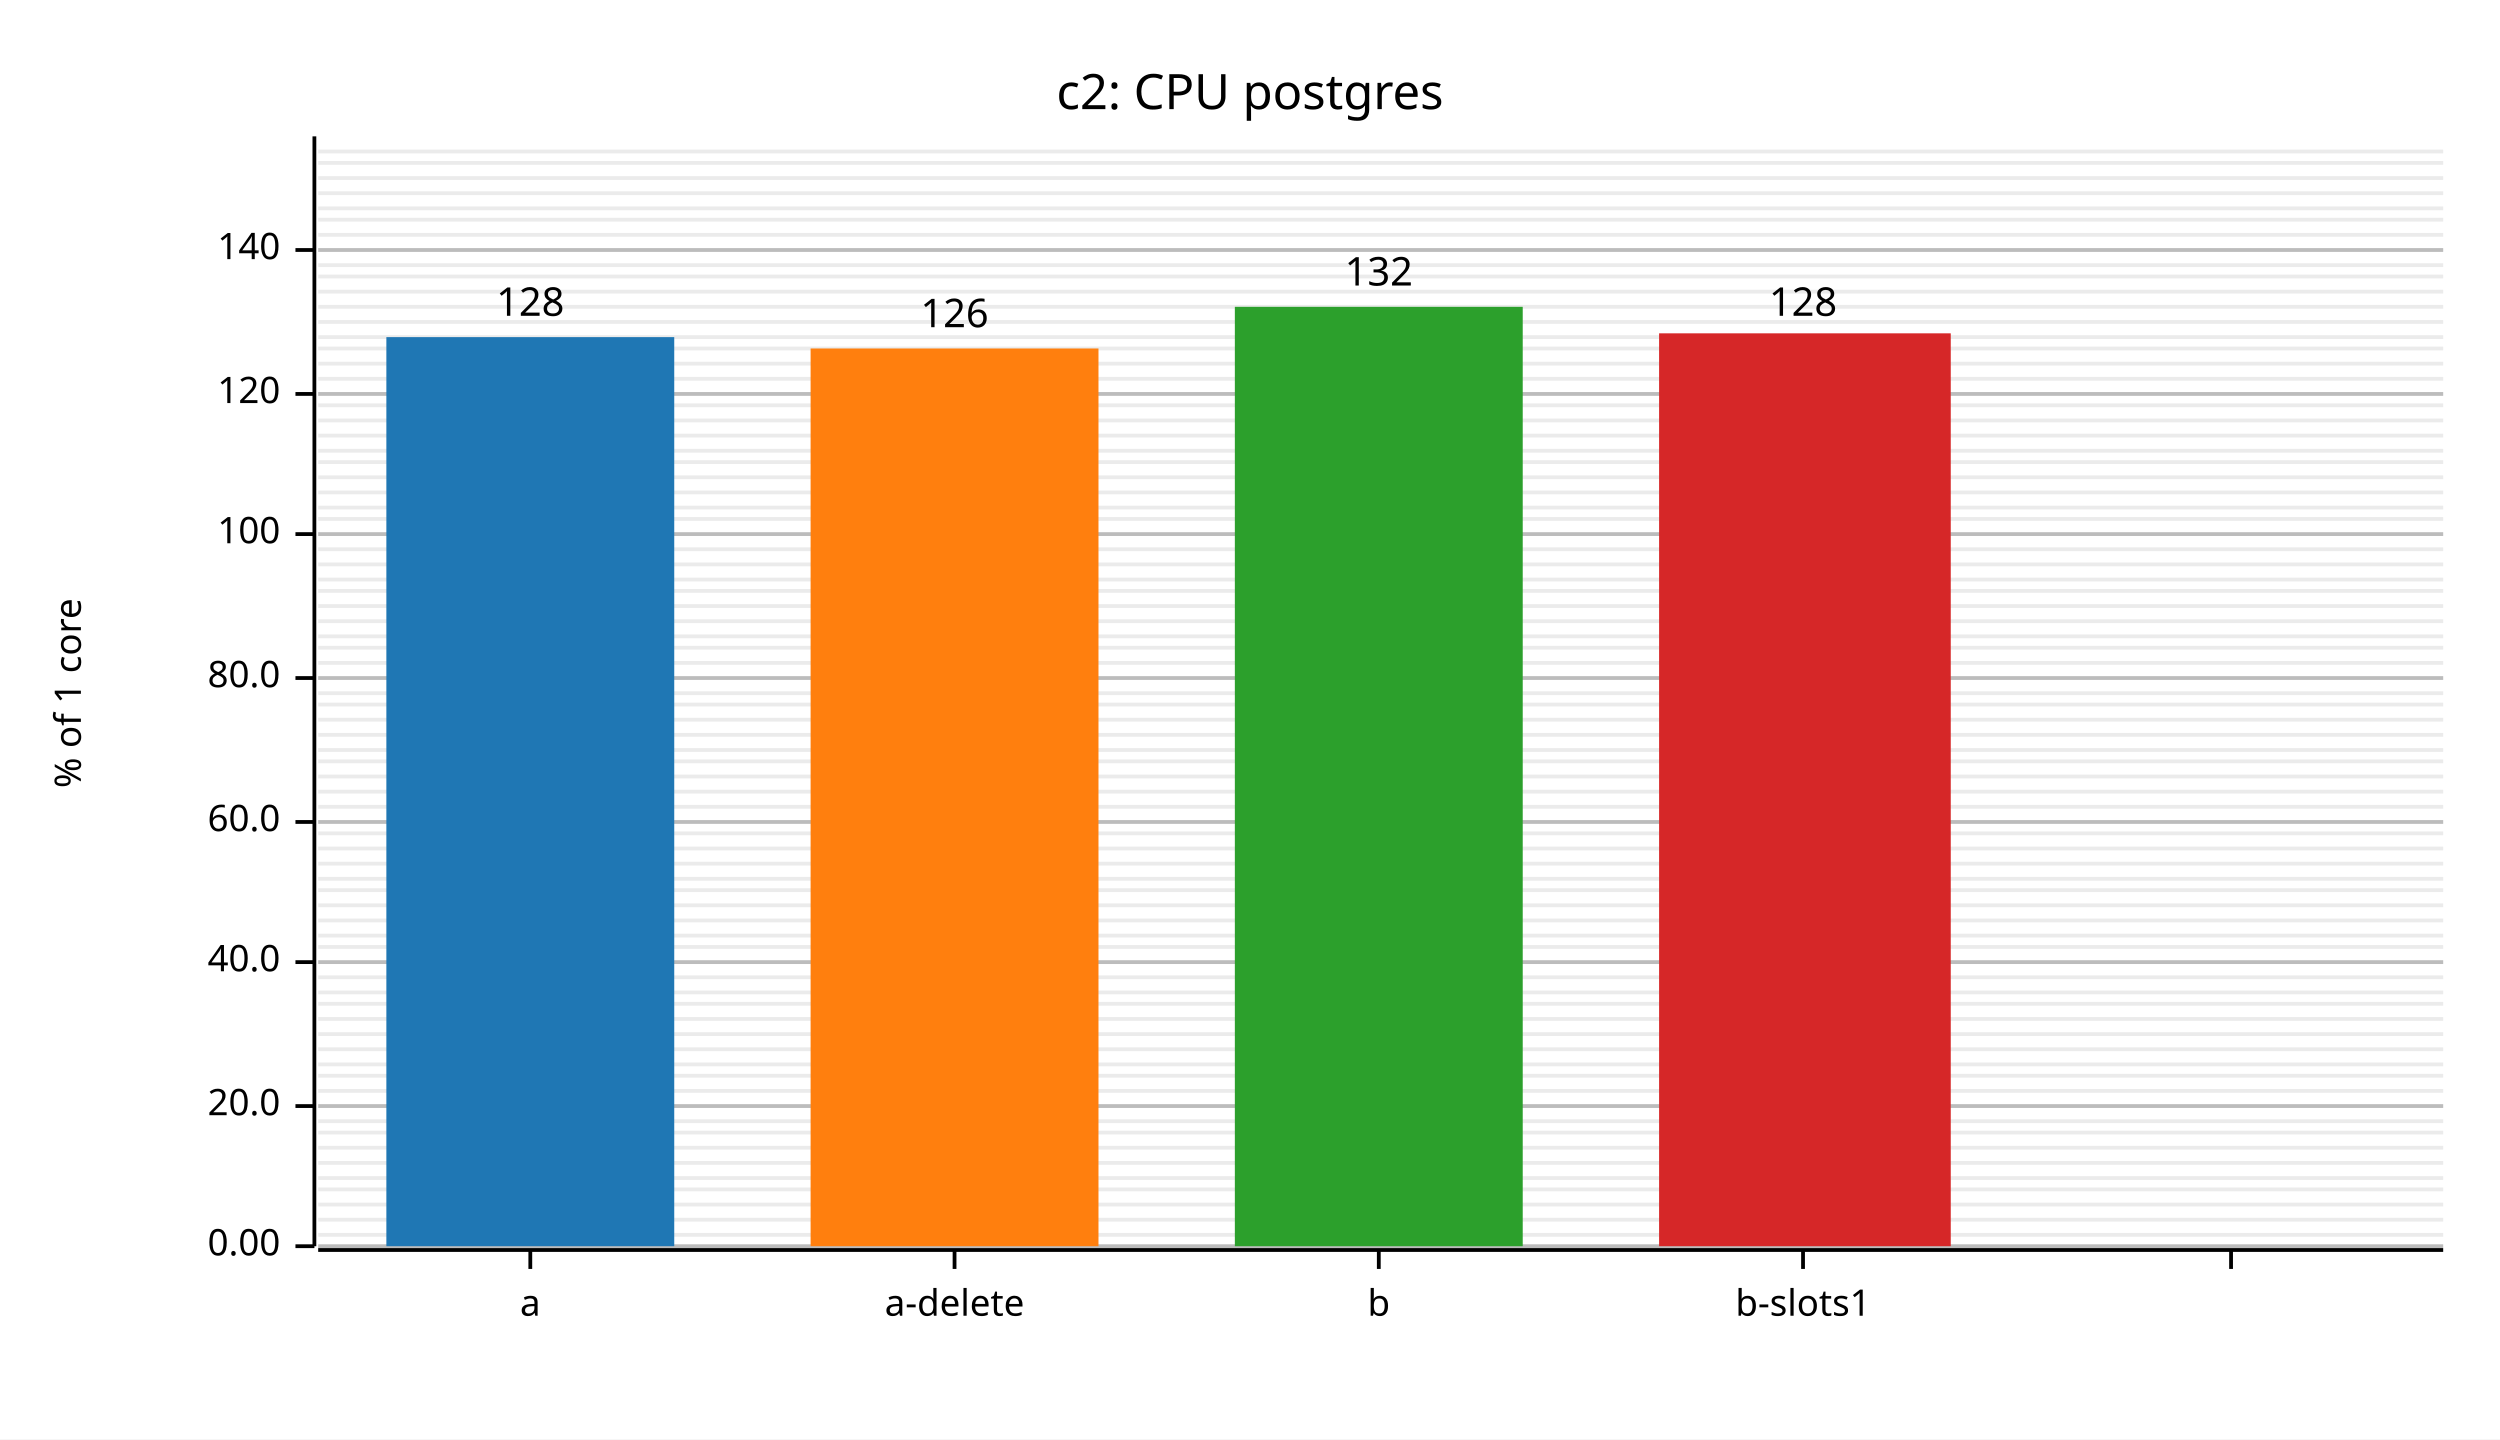
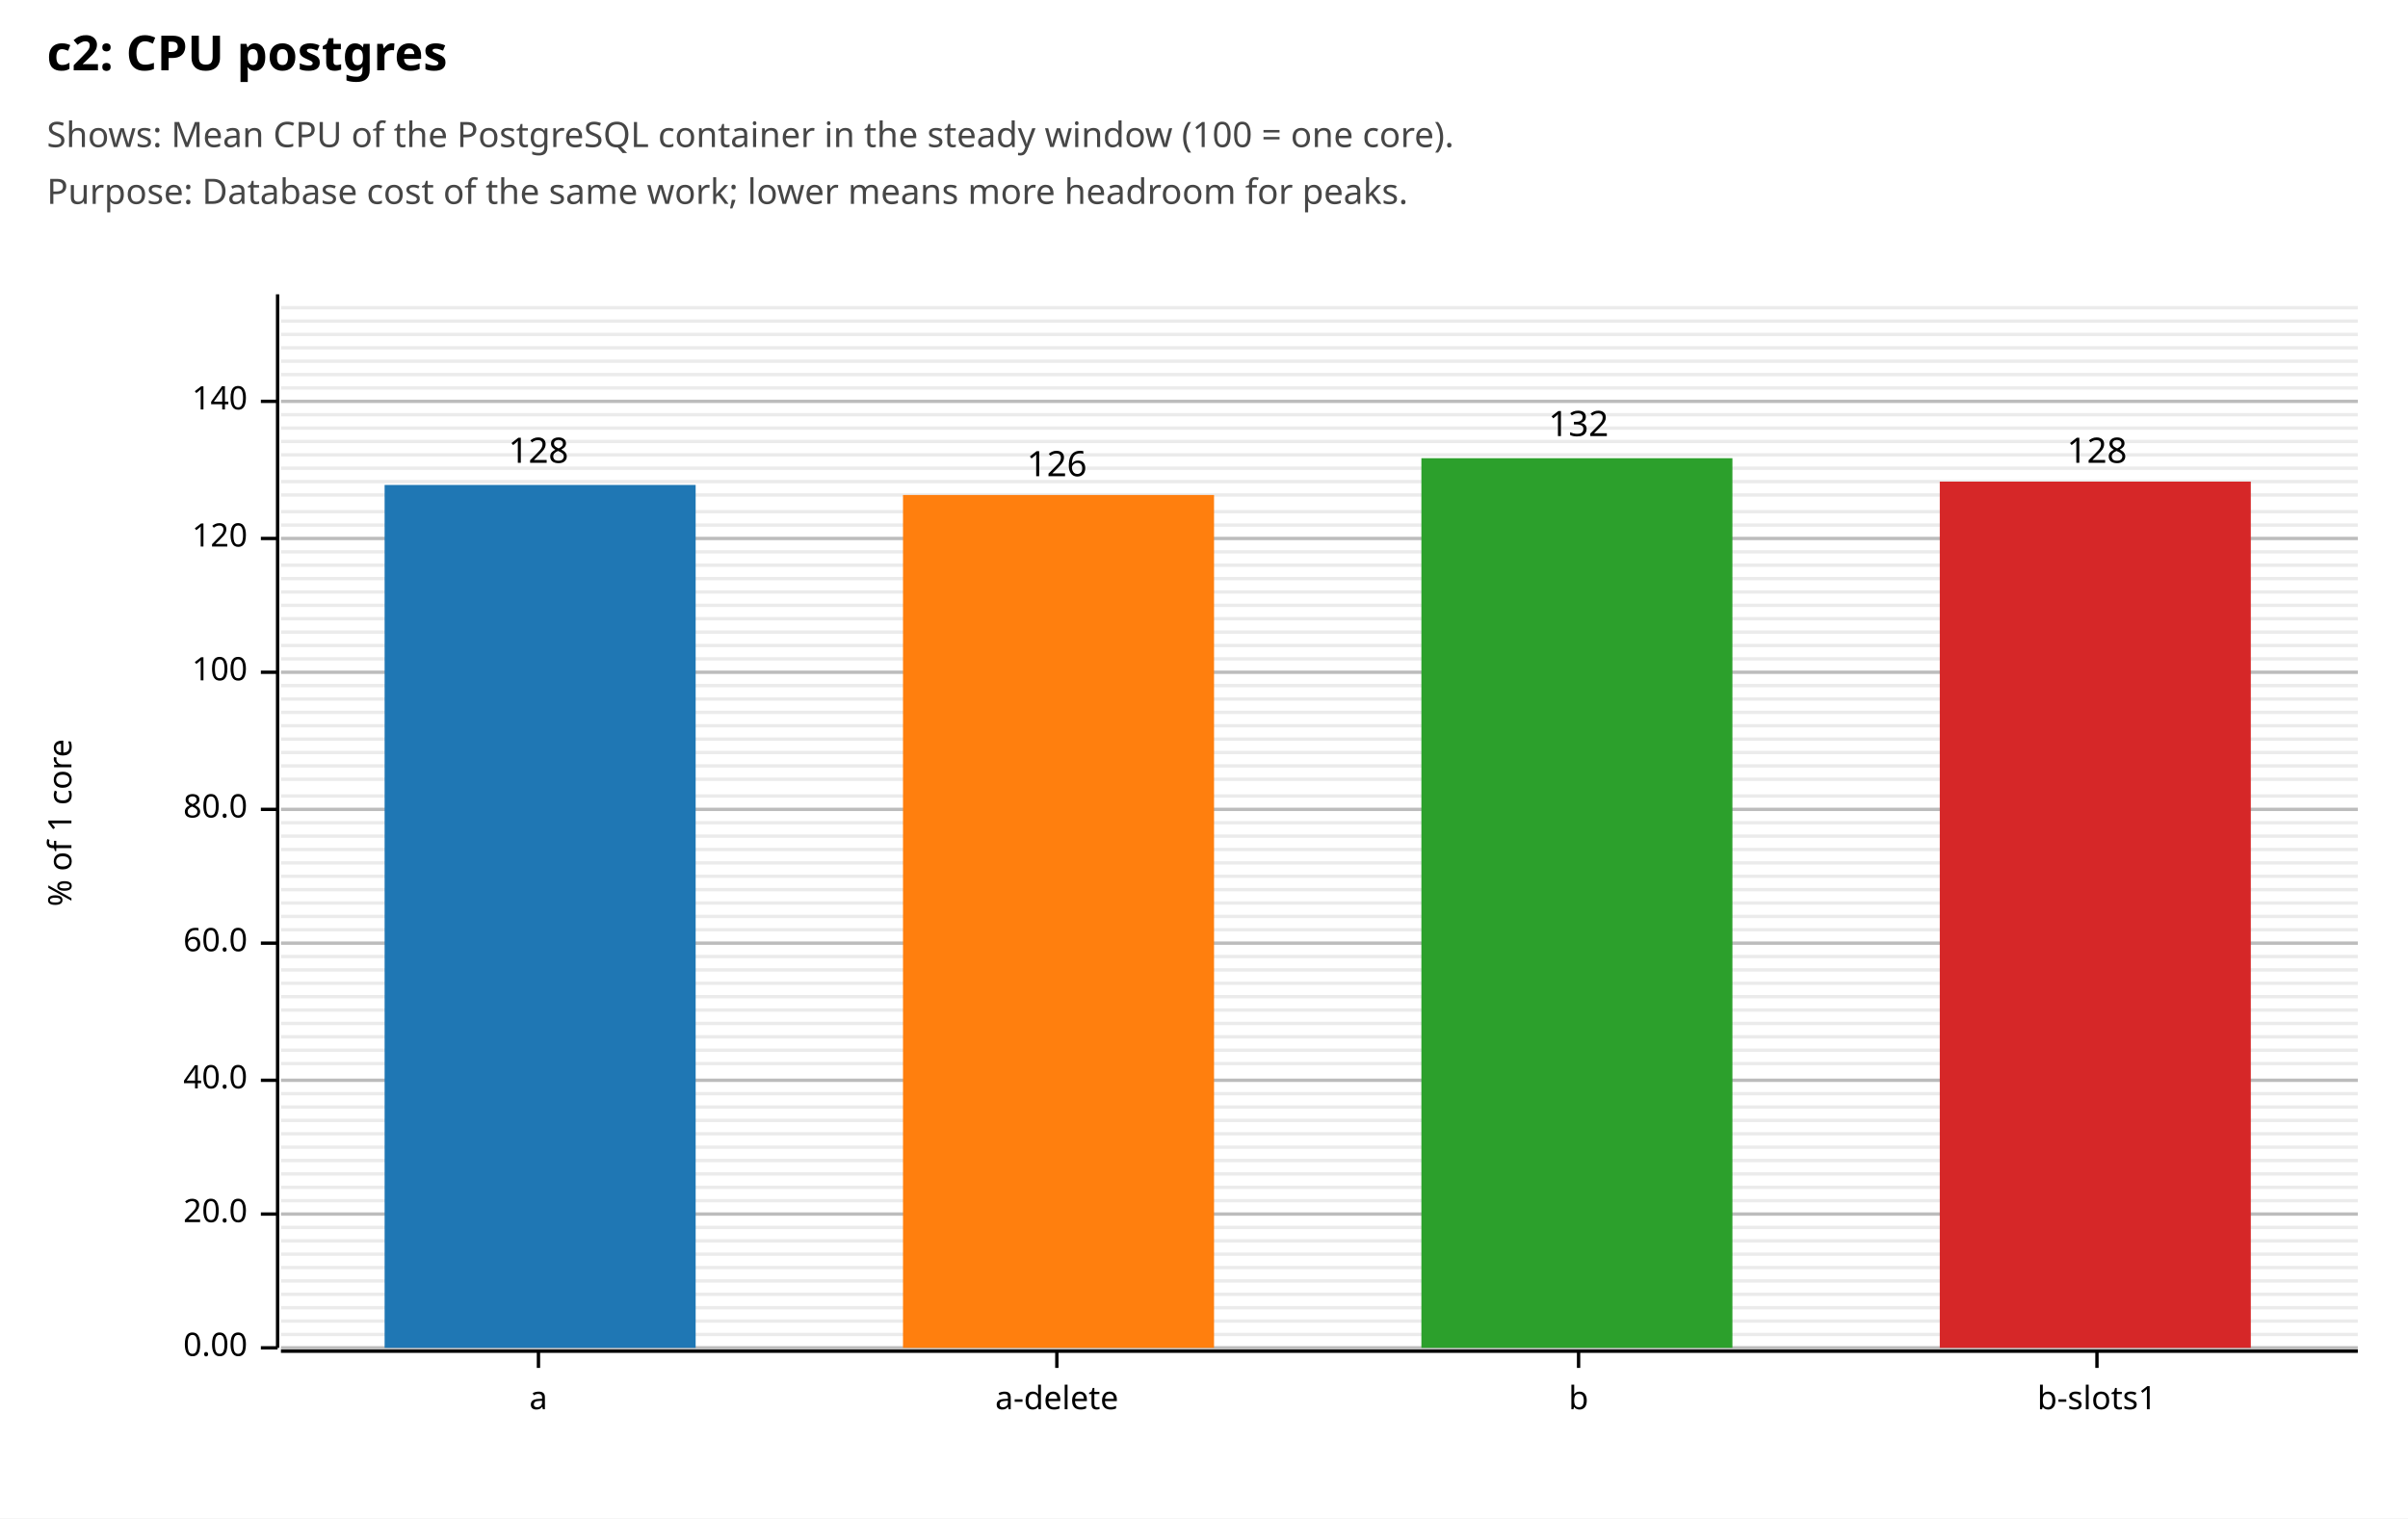
- <svg xmlns="http://www.w3.org/2000/svg" width="660" height="380" viewBox="0 0 660 380">
-   <rect x="0" y="0" width="660" height="380" opacity="1" fill="#FFFFFF" stroke="none" />
-   <text x="330" y="19" dy="0.76em" text-anchor="middle" font-family="sans-serif" font-size="12.903" opacity="1" fill="#000000">
+ <svg xmlns="http://www.w3.org/2000/svg" width="720" height="454" viewBox="0 0 720 454">
+   <rect x="0" y="0" width="720" height="454" opacity="1" fill="#FFFFFF" stroke="none" />
+   <text x="14" y="10" dy="0.76em" text-anchor="start" font-family="sans-serif" font-size="14.516" opacity="1" fill="#000000" font-weight="bold">
c2: CPU postgres
</text>
-   <line opacity="1" stroke="#EBEBEB" stroke-width="1" x1="84" y1="329" x2="645" y2="329" />
-   <line opacity="1" stroke="#EBEBEB" stroke-width="1" x1="84" y1="326" x2="645" y2="326" />
-   <line opacity="1" stroke="#EBEBEB" stroke-width="1" x1="84" y1="322" x2="645" y2="322" />
-   <line opacity="1" stroke="#EBEBEB" stroke-width="1" x1="84" y1="318" x2="645" y2="318" />
-   <line opacity="1" stroke="#EBEBEB" stroke-width="1" x1="84" y1="314" x2="645" y2="314" />
-   <line opacity="1" stroke="#EBEBEB" stroke-width="1" x1="84" y1="311" x2="645" y2="311" />
-   <line opacity="1" stroke="#EBEBEB" stroke-width="1" x1="84" y1="307" x2="645" y2="307" />
-   <line opacity="1" stroke="#EBEBEB" stroke-width="1" x1="84" y1="303" x2="645" y2="303" />
-   <line opacity="1" stroke="#EBEBEB" stroke-width="1" x1="84" y1="299" x2="645" y2="299" />
-   <line opacity="1" stroke="#EBEBEB" stroke-width="1" x1="84" y1="296" x2="645" y2="296" />
-   <line opacity="1" stroke="#EBEBEB" stroke-width="1" x1="84" y1="292" x2="645" y2="292" />
-   <line opacity="1" stroke="#EBEBEB" stroke-width="1" x1="84" y1="288" x2="645" y2="288" />
-   <line opacity="1" stroke="#EBEBEB" stroke-width="1" x1="84" y1="284" x2="645" y2="284" />
-   <line opacity="1" stroke="#EBEBEB" stroke-width="1" x1="84" y1="281" x2="645" y2="281" />
-   <line opacity="1" stroke="#EBEBEB" stroke-width="1" x1="84" y1="277" x2="645" y2="277" />
-   <line opacity="1" stroke="#EBEBEB" stroke-width="1" x1="84" y1="273" x2="645" y2="273" />
-   <line opacity="1" stroke="#EBEBEB" stroke-width="1" x1="84" y1="269" x2="645" y2="269" />
-   <line opacity="1" stroke="#EBEBEB" stroke-width="1" x1="84" y1="265" x2="645" y2="265" />
-   <line opacity="1" stroke="#EBEBEB" stroke-width="1" x1="84" y1="262" x2="645" y2="262" />
-   <line opacity="1" stroke="#EBEBEB" stroke-width="1" x1="84" y1="258" x2="645" y2="258" />
-   <line opacity="1" stroke="#EBEBEB" stroke-width="1" x1="84" y1="254" x2="645" y2="254" />
-   <line opacity="1" stroke="#EBEBEB" stroke-width="1" x1="84" y1="250" x2="645" y2="250" />
-   <line opacity="1" stroke="#EBEBEB" stroke-width="1" x1="84" y1="247" x2="645" y2="247" />
-   <line opacity="1" stroke="#EBEBEB" stroke-width="1" x1="84" y1="243" x2="645" y2="243" />
-   <line opacity="1" stroke="#EBEBEB" stroke-width="1" x1="84" y1="239" x2="645" y2="239" />
-   <line opacity="1" stroke="#EBEBEB" stroke-width="1" x1="84" y1="235" x2="645" y2="235" />
-   <line opacity="1" stroke="#EBEBEB" stroke-width="1" x1="84" y1="232" x2="645" y2="232" />
-   <line opacity="1" stroke="#EBEBEB" stroke-width="1" x1="84" y1="228" x2="645" y2="228" />
-   <line opacity="1" stroke="#EBEBEB" stroke-width="1" x1="84" y1="224" x2="645" y2="224" />
-   <line opacity="1" stroke="#EBEBEB" stroke-width="1" x1="84" y1="220" x2="645" y2="220" />
-   <line opacity="1" stroke="#EBEBEB" stroke-width="1" x1="84" y1="217" x2="645" y2="217" />
-   <line opacity="1" stroke="#EBEBEB" stroke-width="1" x1="84" y1="213" x2="645" y2="213" />
-   <line opacity="1" stroke="#EBEBEB" stroke-width="1" x1="84" y1="209" x2="645" y2="209" />
-   <line opacity="1" stroke="#EBEBEB" stroke-width="1" x1="84" y1="205" x2="645" y2="205" />
-   <line opacity="1" stroke="#EBEBEB" stroke-width="1" x1="84" y1="201" x2="645" y2="201" />
-   <line opacity="1" stroke="#EBEBEB" stroke-width="1" x1="84" y1="198" x2="645" y2="198" />
-   <line opacity="1" stroke="#EBEBEB" stroke-width="1" x1="84" y1="194" x2="645" y2="194" />
-   <line opacity="1" stroke="#EBEBEB" stroke-width="1" x1="84" y1="190" x2="645" y2="190" />
-   <line opacity="1" stroke="#EBEBEB" stroke-width="1" x1="84" y1="186" x2="645" y2="186" />
-   <line opacity="1" stroke="#EBEBEB" stroke-width="1" x1="84" y1="183" x2="645" y2="183" />
-   <line opacity="1" stroke="#EBEBEB" stroke-width="1" x1="84" y1="179" x2="645" y2="179" />
-   <line opacity="1" stroke="#EBEBEB" stroke-width="1" x1="84" y1="175" x2="645" y2="175" />
-   <line opacity="1" stroke="#EBEBEB" stroke-width="1" x1="84" y1="171" x2="645" y2="171" />
-   <line opacity="1" stroke="#EBEBEB" stroke-width="1" x1="84" y1="168" x2="645" y2="168" />
-   <line opacity="1" stroke="#EBEBEB" stroke-width="1" x1="84" y1="164" x2="645" y2="164" />
-   <line opacity="1" stroke="#EBEBEB" stroke-width="1" x1="84" y1="160" x2="645" y2="160" />
-   <line opacity="1" stroke="#EBEBEB" stroke-width="1" x1="84" y1="156" x2="645" y2="156" />
-   <line opacity="1" stroke="#EBEBEB" stroke-width="1" x1="84" y1="153" x2="645" y2="153" />
-   <line opacity="1" stroke="#EBEBEB" stroke-width="1" x1="84" y1="149" x2="645" y2="149" />
-   <line opacity="1" stroke="#EBEBEB" stroke-width="1" x1="84" y1="145" x2="645" y2="145" />
-   <line opacity="1" stroke="#EBEBEB" stroke-width="1" x1="84" y1="141" x2="645" y2="141" />
-   <line opacity="1" stroke="#EBEBEB" stroke-width="1" x1="84" y1="137" x2="645" y2="137" />
-   <line opacity="1" stroke="#EBEBEB" stroke-width="1" x1="84" y1="134" x2="645" y2="134" />
-   <line opacity="1" stroke="#EBEBEB" stroke-width="1" x1="84" y1="130" x2="645" y2="130" />
-   <line opacity="1" stroke="#EBEBEB" stroke-width="1" x1="84" y1="126" x2="645" y2="126" />
-   <line opacity="1" stroke="#EBEBEB" stroke-width="1" x1="84" y1="122" x2="645" y2="122" />
-   <line opacity="1" stroke="#EBEBEB" stroke-width="1" x1="84" y1="119" x2="645" y2="119" />
-   <line opacity="1" stroke="#EBEBEB" stroke-width="1" x1="84" y1="115" x2="645" y2="115" />
-   <line opacity="1" stroke="#EBEBEB" stroke-width="1" x1="84" y1="111" x2="645" y2="111" />
-   <line opacity="1" stroke="#EBEBEB" stroke-width="1" x1="84" y1="107" x2="645" y2="107" />
-   <line opacity="1" stroke="#EBEBEB" stroke-width="1" x1="84" y1="104" x2="645" y2="104" />
-   <line opacity="1" stroke="#EBEBEB" stroke-width="1" x1="84" y1="100" x2="645" y2="100" />
-   <line opacity="1" stroke="#EBEBEB" stroke-width="1" x1="84" y1="96" x2="645" y2="96" />
-   <line opacity="1" stroke="#EBEBEB" stroke-width="1" x1="84" y1="92" x2="645" y2="92" />
-   <line opacity="1" stroke="#EBEBEB" stroke-width="1" x1="84" y1="89" x2="645" y2="89" />
-   <line opacity="1" stroke="#EBEBEB" stroke-width="1" x1="84" y1="85" x2="645" y2="85" />
-   <line opacity="1" stroke="#EBEBEB" stroke-width="1" x1="84" y1="81" x2="645" y2="81" />
-   <line opacity="1" stroke="#EBEBEB" stroke-width="1" x1="84" y1="77" x2="645" y2="77" />
-   <line opacity="1" stroke="#EBEBEB" stroke-width="1" x1="84" y1="73" x2="645" y2="73" />
-   <line opacity="1" stroke="#EBEBEB" stroke-width="1" x1="84" y1="70" x2="645" y2="70" />
-   <line opacity="1" stroke="#EBEBEB" stroke-width="1" x1="84" y1="66" x2="645" y2="66" />
-   <line opacity="1" stroke="#EBEBEB" stroke-width="1" x1="84" y1="62" x2="645" y2="62" />
-   <line opacity="1" stroke="#EBEBEB" stroke-width="1" x1="84" y1="58" x2="645" y2="58" />
-   <line opacity="1" stroke="#EBEBEB" stroke-width="1" x1="84" y1="55" x2="645" y2="55" />
-   <line opacity="1" stroke="#EBEBEB" stroke-width="1" x1="84" y1="51" x2="645" y2="51" />
-   <line opacity="1" stroke="#EBEBEB" stroke-width="1" x1="84" y1="47" x2="645" y2="47" />
-   <line opacity="1" stroke="#EBEBEB" stroke-width="1" x1="84" y1="43" x2="645" y2="43" />
-   <line opacity="1" stroke="#EBEBEB" stroke-width="1" x1="84" y1="40" x2="645" y2="40" />
-   <text x="14" y="183" dy="0.76em" text-anchor="middle" font-family="sans-serif" font-size="9.677" opacity="1" fill="#000000" transform="rotate(270, 14, 183)">
+   <text x="14" y="36" dy="0.76em" text-anchor="start" font-family="sans-serif" font-size="10.484" opacity="1" fill="#464646">
+ Shows: Mean CPU of the PostgreSQL container in the steady window (100 = one core).
+ </text>
+   <text x="14" y="53" dy="0.76em" text-anchor="start" font-family="sans-serif" font-size="10.484" opacity="1" fill="#464646">
+ Purpose: Database cost of the same work; lower means more headroom for peaks.
+ </text>
+   <line opacity="1" stroke="#EBEBEB" stroke-width="1" x1="84" y1="403" x2="705" y2="403" />
+   <line opacity="1" stroke="#EBEBEB" stroke-width="1" x1="84" y1="399" x2="705" y2="399" />
+   <line opacity="1" stroke="#EBEBEB" stroke-width="1" x1="84" y1="395" x2="705" y2="395" />
+   <line opacity="1" stroke="#EBEBEB" stroke-width="1" x1="84" y1="391" x2="705" y2="391" />
+   <line opacity="1" stroke="#EBEBEB" stroke-width="1" x1="84" y1="387" x2="705" y2="387" />
+   <line opacity="1" stroke="#EBEBEB" stroke-width="1" x1="84" y1="383" x2="705" y2="383" />
+   <line opacity="1" stroke="#EBEBEB" stroke-width="1" x1="84" y1="379" x2="705" y2="379" />
+   <line opacity="1" stroke="#EBEBEB" stroke-width="1" x1="84" y1="375" x2="705" y2="375" />
+   <line opacity="1" stroke="#EBEBEB" stroke-width="1" x1="84" y1="371" x2="705" y2="371" />
+   <line opacity="1" stroke="#EBEBEB" stroke-width="1" x1="84" y1="367" x2="705" y2="367" />
+   <line opacity="1" stroke="#EBEBEB" stroke-width="1" x1="84" y1="363" x2="705" y2="363" />
+   <line opacity="1" stroke="#EBEBEB" stroke-width="1" x1="84" y1="359" x2="705" y2="359" />
+   <line opacity="1" stroke="#EBEBEB" stroke-width="1" x1="84" y1="355" x2="705" y2="355" />
+   <line opacity="1" stroke="#EBEBEB" stroke-width="1" x1="84" y1="351" x2="705" y2="351" />
+   <line opacity="1" stroke="#EBEBEB" stroke-width="1" x1="84" y1="347" x2="705" y2="347" />
+   <line opacity="1" stroke="#EBEBEB" stroke-width="1" x1="84" y1="343" x2="705" y2="343" />
+   <line opacity="1" stroke="#EBEBEB" stroke-width="1" x1="84" y1="339" x2="705" y2="339" />
+   <line opacity="1" stroke="#EBEBEB" stroke-width="1" x1="84" y1="335" x2="705" y2="335" />
+   <line opacity="1" stroke="#EBEBEB" stroke-width="1" x1="84" y1="331" x2="705" y2="331" />
+   <line opacity="1" stroke="#EBEBEB" stroke-width="1" x1="84" y1="327" x2="705" y2="327" />
+   <line opacity="1" stroke="#EBEBEB" stroke-width="1" x1="84" y1="323" x2="705" y2="323" />
+   <line opacity="1" stroke="#EBEBEB" stroke-width="1" x1="84" y1="318" x2="705" y2="318" />
+   <line opacity="1" stroke="#EBEBEB" stroke-width="1" x1="84" y1="314" x2="705" y2="314" />
+   <line opacity="1" stroke="#EBEBEB" stroke-width="1" x1="84" y1="310" x2="705" y2="310" />
+   <line opacity="1" stroke="#EBEBEB" stroke-width="1" x1="84" y1="306" x2="705" y2="306" />
+   <line opacity="1" stroke="#EBEBEB" stroke-width="1" x1="84" y1="302" x2="705" y2="302" />
+   <line opacity="1" stroke="#EBEBEB" stroke-width="1" x1="84" y1="298" x2="705" y2="298" />
+   <line opacity="1" stroke="#EBEBEB" stroke-width="1" x1="84" y1="294" x2="705" y2="294" />
+   <line opacity="1" stroke="#EBEBEB" stroke-width="1" x1="84" y1="290" x2="705" y2="290" />
+   <line opacity="1" stroke="#EBEBEB" stroke-width="1" x1="84" y1="286" x2="705" y2="286" />
+   <line opacity="1" stroke="#EBEBEB" stroke-width="1" x1="84" y1="282" x2="705" y2="282" />
+   <line opacity="1" stroke="#EBEBEB" stroke-width="1" x1="84" y1="278" x2="705" y2="278" />
+   <line opacity="1" stroke="#EBEBEB" stroke-width="1" x1="84" y1="274" x2="705" y2="274" />
+   <line opacity="1" stroke="#EBEBEB" stroke-width="1" x1="84" y1="270" x2="705" y2="270" />
+   <line opacity="1" stroke="#EBEBEB" stroke-width="1" x1="84" y1="266" x2="705" y2="266" />
+   <line opacity="1" stroke="#EBEBEB" stroke-width="1" x1="84" y1="262" x2="705" y2="262" />
+   <line opacity="1" stroke="#EBEBEB" stroke-width="1" x1="84" y1="258" x2="705" y2="258" />
+   <line opacity="1" stroke="#EBEBEB" stroke-width="1" x1="84" y1="254" x2="705" y2="254" />
+   <line opacity="1" stroke="#EBEBEB" stroke-width="1" x1="84" y1="250" x2="705" y2="250" />
+   <line opacity="1" stroke="#EBEBEB" stroke-width="1" x1="84" y1="246" x2="705" y2="246" />
+   <line opacity="1" stroke="#EBEBEB" stroke-width="1" x1="84" y1="242" x2="705" y2="242" />
+   <line opacity="1" stroke="#EBEBEB" stroke-width="1" x1="84" y1="238" x2="705" y2="238" />
+   <line opacity="1" stroke="#EBEBEB" stroke-width="1" x1="84" y1="233" x2="705" y2="233" />
+   <line opacity="1" stroke="#EBEBEB" stroke-width="1" x1="84" y1="229" x2="705" y2="229" />
+   <line opacity="1" stroke="#EBEBEB" stroke-width="1" x1="84" y1="225" x2="705" y2="225" />
+   <line opacity="1" stroke="#EBEBEB" stroke-width="1" x1="84" y1="221" x2="705" y2="221" />
+   <line opacity="1" stroke="#EBEBEB" stroke-width="1" x1="84" y1="217" x2="705" y2="217" />
+   <line opacity="1" stroke="#EBEBEB" stroke-width="1" x1="84" y1="213" x2="705" y2="213" />
+   <line opacity="1" stroke="#EBEBEB" stroke-width="1" x1="84" y1="209" x2="705" y2="209" />
+   <line opacity="1" stroke="#EBEBEB" stroke-width="1" x1="84" y1="205" x2="705" y2="205" />
+   <line opacity="1" stroke="#EBEBEB" stroke-width="1" x1="84" y1="201" x2="705" y2="201" />
+   <line opacity="1" stroke="#EBEBEB" stroke-width="1" x1="84" y1="197" x2="705" y2="197" />
+   <line opacity="1" stroke="#EBEBEB" stroke-width="1" x1="84" y1="193" x2="705" y2="193" />
+   <line opacity="1" stroke="#EBEBEB" stroke-width="1" x1="84" y1="189" x2="705" y2="189" />
+   <line opacity="1" stroke="#EBEBEB" stroke-width="1" x1="84" y1="185" x2="705" y2="185" />
+   <line opacity="1" stroke="#EBEBEB" stroke-width="1" x1="84" y1="181" x2="705" y2="181" />
+   <line opacity="1" stroke="#EBEBEB" stroke-width="1" x1="84" y1="177" x2="705" y2="177" />
+   <line opacity="1" stroke="#EBEBEB" stroke-width="1" x1="84" y1="173" x2="705" y2="173" />
+   <line opacity="1" stroke="#EBEBEB" stroke-width="1" x1="84" y1="169" x2="705" y2="169" />
+   <line opacity="1" stroke="#EBEBEB" stroke-width="1" x1="84" y1="165" x2="705" y2="165" />
+   <line opacity="1" stroke="#EBEBEB" stroke-width="1" x1="84" y1="161" x2="705" y2="161" />
+   <line opacity="1" stroke="#EBEBEB" stroke-width="1" x1="84" y1="157" x2="705" y2="157" />
+   <line opacity="1" stroke="#EBEBEB" stroke-width="1" x1="84" y1="153" x2="705" y2="153" />
+   <line opacity="1" stroke="#EBEBEB" stroke-width="1" x1="84" y1="148" x2="705" y2="148" />
+   <line opacity="1" stroke="#EBEBEB" stroke-width="1" x1="84" y1="144" x2="705" y2="144" />
+   <line opacity="1" stroke="#EBEBEB" stroke-width="1" x1="84" y1="140" x2="705" y2="140" />
+   <line opacity="1" stroke="#EBEBEB" stroke-width="1" x1="84" y1="136" x2="705" y2="136" />
+   <line opacity="1" stroke="#EBEBEB" stroke-width="1" x1="84" y1="132" x2="705" y2="132" />
+   <line opacity="1" stroke="#EBEBEB" stroke-width="1" x1="84" y1="128" x2="705" y2="128" />
+   <line opacity="1" stroke="#EBEBEB" stroke-width="1" x1="84" y1="124" x2="705" y2="124" />
+   <line opacity="1" stroke="#EBEBEB" stroke-width="1" x1="84" y1="120" x2="705" y2="120" />
+   <line opacity="1" stroke="#EBEBEB" stroke-width="1" x1="84" y1="116" x2="705" y2="116" />
+   <line opacity="1" stroke="#EBEBEB" stroke-width="1" x1="84" y1="112" x2="705" y2="112" />
+   <line opacity="1" stroke="#EBEBEB" stroke-width="1" x1="84" y1="108" x2="705" y2="108" />
+   <line opacity="1" stroke="#EBEBEB" stroke-width="1" x1="84" y1="104" x2="705" y2="104" />
+   <line opacity="1" stroke="#EBEBEB" stroke-width="1" x1="84" y1="100" x2="705" y2="100" />
+   <line opacity="1" stroke="#EBEBEB" stroke-width="1" x1="84" y1="96" x2="705" y2="96" />
+   <line opacity="1" stroke="#EBEBEB" stroke-width="1" x1="84" y1="92" x2="705" y2="92" />
+   <text x="14" y="246" dy="0.76em" text-anchor="middle" font-family="sans-serif" font-size="9.677" opacity="1" fill="#000000" transform="rotate(270, 14, 246)">
% of 1 core
</text>
-   <line opacity="0.2" stroke="#000000" stroke-width="1" x1="84" y1="329" x2="645" y2="329" />
-   <line opacity="0.2" stroke="#000000" stroke-width="1" x1="84" y1="292" x2="645" y2="292" />
-   <line opacity="0.2" stroke="#000000" stroke-width="1" x1="84" y1="254" x2="645" y2="254" />
-   <line opacity="0.2" stroke="#000000" stroke-width="1" x1="84" y1="217" x2="645" y2="217" />
-   <line opacity="0.2" stroke="#000000" stroke-width="1" x1="84" y1="179" x2="645" y2="179" />
-   <line opacity="0.2" stroke="#000000" stroke-width="1" x1="84" y1="141" x2="645" y2="141" />
-   <line opacity="0.2" stroke="#000000" stroke-width="1" x1="84" y1="104" x2="645" y2="104" />
-   <line opacity="0.2" stroke="#000000" stroke-width="1" x1="84" y1="66" x2="645" y2="66" />
-   <polyline fill="none" opacity="1" stroke="#000000" stroke-width="1" points="83,36 83,329 " />
-   <text x="74" y="329" dy="0.5ex" text-anchor="end" font-family="sans-serif" font-size="9.677" opacity="1" fill="#000000">
+   <line opacity="0.2" stroke="#000000" stroke-width="1" x1="84" y1="403" x2="705" y2="403" />
+   <line opacity="0.2" stroke="#000000" stroke-width="1" x1="84" y1="363" x2="705" y2="363" />
+   <line opacity="0.2" stroke="#000000" stroke-width="1" x1="84" y1="323" x2="705" y2="323" />
+   <line opacity="0.2" stroke="#000000" stroke-width="1" x1="84" y1="282" x2="705" y2="282" />
+   <line opacity="0.2" stroke="#000000" stroke-width="1" x1="84" y1="242" x2="705" y2="242" />
+   <line opacity="0.2" stroke="#000000" stroke-width="1" x1="84" y1="201" x2="705" y2="201" />
+   <line opacity="0.2" stroke="#000000" stroke-width="1" x1="84" y1="161" x2="705" y2="161" />
+   <line opacity="0.2" stroke="#000000" stroke-width="1" x1="84" y1="120" x2="705" y2="120" />
+   <polyline fill="none" opacity="1" stroke="#000000" stroke-width="1" points="83,88 83,403 " />
+   <text x="74" y="403" dy="0.5ex" text-anchor="end" font-family="sans-serif" font-size="9.677" opacity="1" fill="#000000">
0.00
</text>
-   <polyline fill="none" opacity="1" stroke="#000000" stroke-width="1" points="78,329 83,329 " />
-   <text x="74" y="292" dy="0.5ex" text-anchor="end" font-family="sans-serif" font-size="9.677" opacity="1" fill="#000000">
+   <polyline fill="none" opacity="1" stroke="#000000" stroke-width="1" points="78,403 83,403 " />
+   <text x="74" y="363" dy="0.5ex" text-anchor="end" font-family="sans-serif" font-size="9.677" opacity="1" fill="#000000">
20.0
</text>
-   <polyline fill="none" opacity="1" stroke="#000000" stroke-width="1" points="78,292 83,292 " />
-   <text x="74" y="254" dy="0.5ex" text-anchor="end" font-family="sans-serif" font-size="9.677" opacity="1" fill="#000000">
+   <polyline fill="none" opacity="1" stroke="#000000" stroke-width="1" points="78,363 83,363 " />
+   <text x="74" y="323" dy="0.5ex" text-anchor="end" font-family="sans-serif" font-size="9.677" opacity="1" fill="#000000">
40.0
</text>
-   <polyline fill="none" opacity="1" stroke="#000000" stroke-width="1" points="78,254 83,254 " />
-   <text x="74" y="217" dy="0.5ex" text-anchor="end" font-family="sans-serif" font-size="9.677" opacity="1" fill="#000000">
+   <polyline fill="none" opacity="1" stroke="#000000" stroke-width="1" points="78,323 83,323 " />
+   <text x="74" y="282" dy="0.5ex" text-anchor="end" font-family="sans-serif" font-size="9.677" opacity="1" fill="#000000">
60.0
</text>
-   <polyline fill="none" opacity="1" stroke="#000000" stroke-width="1" points="78,217 83,217 " />
-   <text x="74" y="179" dy="0.5ex" text-anchor="end" font-family="sans-serif" font-size="9.677" opacity="1" fill="#000000">
+   <polyline fill="none" opacity="1" stroke="#000000" stroke-width="1" points="78,282 83,282 " />
+   <text x="74" y="242" dy="0.5ex" text-anchor="end" font-family="sans-serif" font-size="9.677" opacity="1" fill="#000000">
80.0
</text>
-   <polyline fill="none" opacity="1" stroke="#000000" stroke-width="1" points="78,179 83,179 " />
-   <text x="74" y="141" dy="0.5ex" text-anchor="end" font-family="sans-serif" font-size="9.677" opacity="1" fill="#000000">
+   <polyline fill="none" opacity="1" stroke="#000000" stroke-width="1" points="78,242 83,242 " />
+   <text x="74" y="201" dy="0.5ex" text-anchor="end" font-family="sans-serif" font-size="9.677" opacity="1" fill="#000000">
100
</text>
-   <polyline fill="none" opacity="1" stroke="#000000" stroke-width="1" points="78,141 83,141 " />
-   <text x="74" y="104" dy="0.5ex" text-anchor="end" font-family="sans-serif" font-size="9.677" opacity="1" fill="#000000">
+   <polyline fill="none" opacity="1" stroke="#000000" stroke-width="1" points="78,201 83,201 " />
+   <text x="74" y="161" dy="0.5ex" text-anchor="end" font-family="sans-serif" font-size="9.677" opacity="1" fill="#000000">
120
</text>
-   <polyline fill="none" opacity="1" stroke="#000000" stroke-width="1" points="78,104 83,104 " />
-   <text x="74" y="66" dy="0.5ex" text-anchor="end" font-family="sans-serif" font-size="9.677" opacity="1" fill="#000000">
+   <polyline fill="none" opacity="1" stroke="#000000" stroke-width="1" points="78,161 83,161 " />
+   <text x="74" y="120" dy="0.5ex" text-anchor="end" font-family="sans-serif" font-size="9.677" opacity="1" fill="#000000">
140
</text>
-   <polyline fill="none" opacity="1" stroke="#000000" stroke-width="1" points="78,66 83,66 " />
-   <polyline fill="none" opacity="1" stroke="#000000" stroke-width="1" points="84,330 645,330 " />
-   <text x="140" y="340" dy="0.76em" text-anchor="middle" font-family="sans-serif" font-size="9.677" opacity="1" fill="#000000">
+   <polyline fill="none" opacity="1" stroke="#000000" stroke-width="1" points="78,120 83,120 " />
+   <polyline fill="none" opacity="1" stroke="#000000" stroke-width="1" points="84,404 705,404 " />
+   <text x="161" y="414" dy="0.76em" text-anchor="middle" font-family="sans-serif" font-size="9.677" opacity="1" fill="#000000">
a
</text>
-   <polyline fill="none" opacity="1" stroke="#000000" stroke-width="1" points="140,330 140,335 " />
-   <text x="252" y="340" dy="0.76em" text-anchor="middle" font-family="sans-serif" font-size="9.677" opacity="1" fill="#000000">
+   <polyline fill="none" opacity="1" stroke="#000000" stroke-width="1" points="161,404 161,409 " />
+   <text x="316" y="414" dy="0.76em" text-anchor="middle" font-family="sans-serif" font-size="9.677" opacity="1" fill="#000000">
a-delete
</text>
-   <polyline fill="none" opacity="1" stroke="#000000" stroke-width="1" points="252,330 252,335 " />
-   <text x="364" y="340" dy="0.76em" text-anchor="middle" font-family="sans-serif" font-size="9.677" opacity="1" fill="#000000">
+   <polyline fill="none" opacity="1" stroke="#000000" stroke-width="1" points="316,404 316,409 " />
+   <text x="472" y="414" dy="0.76em" text-anchor="middle" font-family="sans-serif" font-size="9.677" opacity="1" fill="#000000">
b
</text>
-   <polyline fill="none" opacity="1" stroke="#000000" stroke-width="1" points="364,330 364,335 " />
-   <text x="476" y="340" dy="0.76em" text-anchor="middle" font-family="sans-serif" font-size="9.677" opacity="1" fill="#000000">
+   <polyline fill="none" opacity="1" stroke="#000000" stroke-width="1" points="472,404 472,409 " />
+   <text x="627" y="414" dy="0.76em" text-anchor="middle" font-family="sans-serif" font-size="9.677" opacity="1" fill="#000000">
b-slots1
</text>
-   <polyline fill="none" opacity="1" stroke="#000000" stroke-width="1" points="476,330 476,335 " />
-   <text x="589" y="340" dy="0.76em" text-anchor="middle" font-family="sans-serif" font-size="9.677" opacity="1" fill="#000000">
- 
- </text>
-   <polyline fill="none" opacity="1" stroke="#000000" stroke-width="1" points="589,330 589,335 " />
-   <rect x="102" y="89" width="76" height="240" opacity="1" fill="#1F77B4" stroke="none" />
-   <rect x="214" y="92" width="76" height="237" opacity="1" fill="#FF7F0E" stroke="none" />
-   <rect x="326" y="81" width="76" height="248" opacity="1" fill="#2CA02C" stroke="none" />
-   <rect x="438" y="88" width="77" height="241" opacity="1" fill="#D62728" stroke="none" />
-   <text x="140" y="86" dy="-0.5ex" text-anchor="middle" font-family="sans-serif" font-size="10.484" opacity="1" fill="#000000">
+   <polyline fill="none" opacity="1" stroke="#000000" stroke-width="1" points="627,404 627,409 " />
+   <rect x="115" y="145" width="93" height="258" opacity="1" fill="#1F77B4" stroke="none" />
+   <rect x="270" y="148" width="93" height="255" opacity="1" fill="#FF7F0E" stroke="none" />
+   <rect x="425" y="137" width="93" height="266" opacity="1" fill="#2CA02C" stroke="none" />
+   <rect x="580" y="144" width="93" height="259" opacity="1" fill="#D62728" stroke="none" />
+   <text x="161" y="141" dy="-0.5ex" text-anchor="middle" font-family="sans-serif" font-size="10.484" opacity="1" fill="#000000">
128
</text>
-   <text x="252" y="89" dy="-0.5ex" text-anchor="middle" font-family="sans-serif" font-size="10.484" opacity="1" fill="#000000">
+   <text x="316" y="145" dy="-0.5ex" text-anchor="middle" font-family="sans-serif" font-size="10.484" opacity="1" fill="#000000">
126
</text>
-   <text x="364" y="78" dy="-0.5ex" text-anchor="middle" font-family="sans-serif" font-size="10.484" opacity="1" fill="#000000">
+   <text x="472" y="133" dy="-0.5ex" text-anchor="middle" font-family="sans-serif" font-size="10.484" opacity="1" fill="#000000">
132
</text>
-   <text x="476" y="86" dy="-0.5ex" text-anchor="middle" font-family="sans-serif" font-size="10.484" opacity="1" fill="#000000">
+   <text x="627" y="141" dy="-0.5ex" text-anchor="middle" font-family="sans-serif" font-size="10.484" opacity="1" fill="#000000">
128
</text>
</svg>
